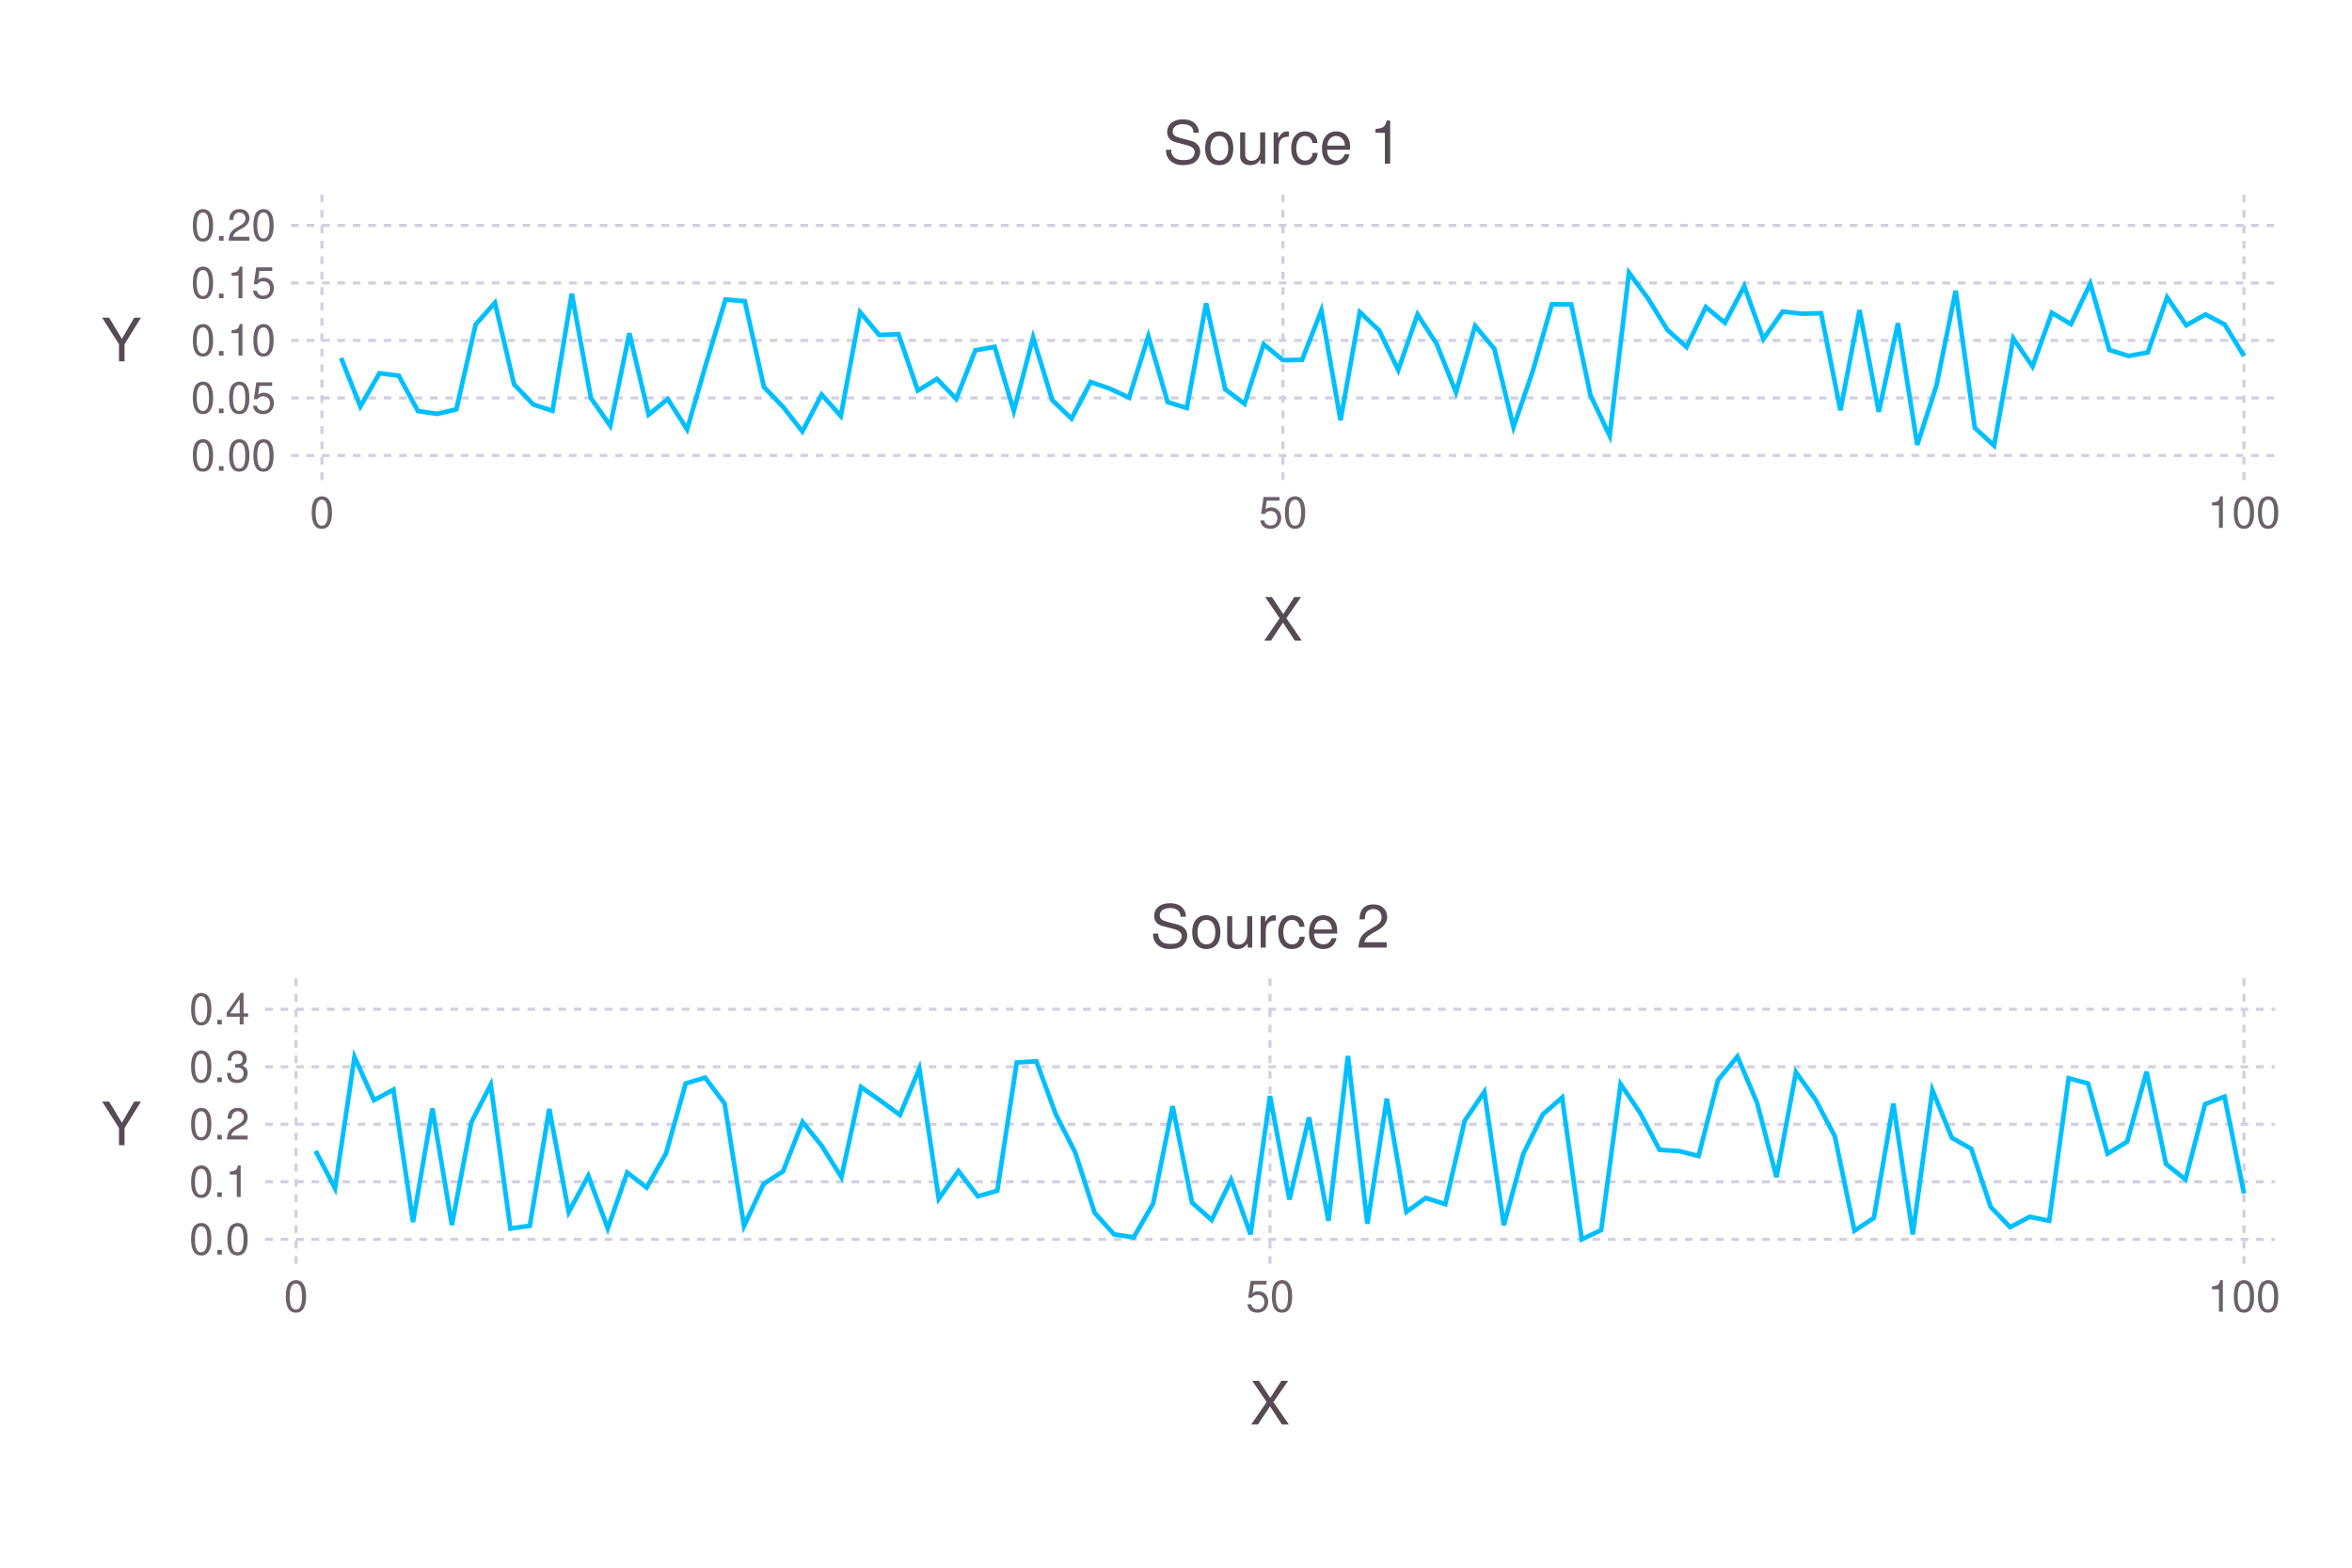
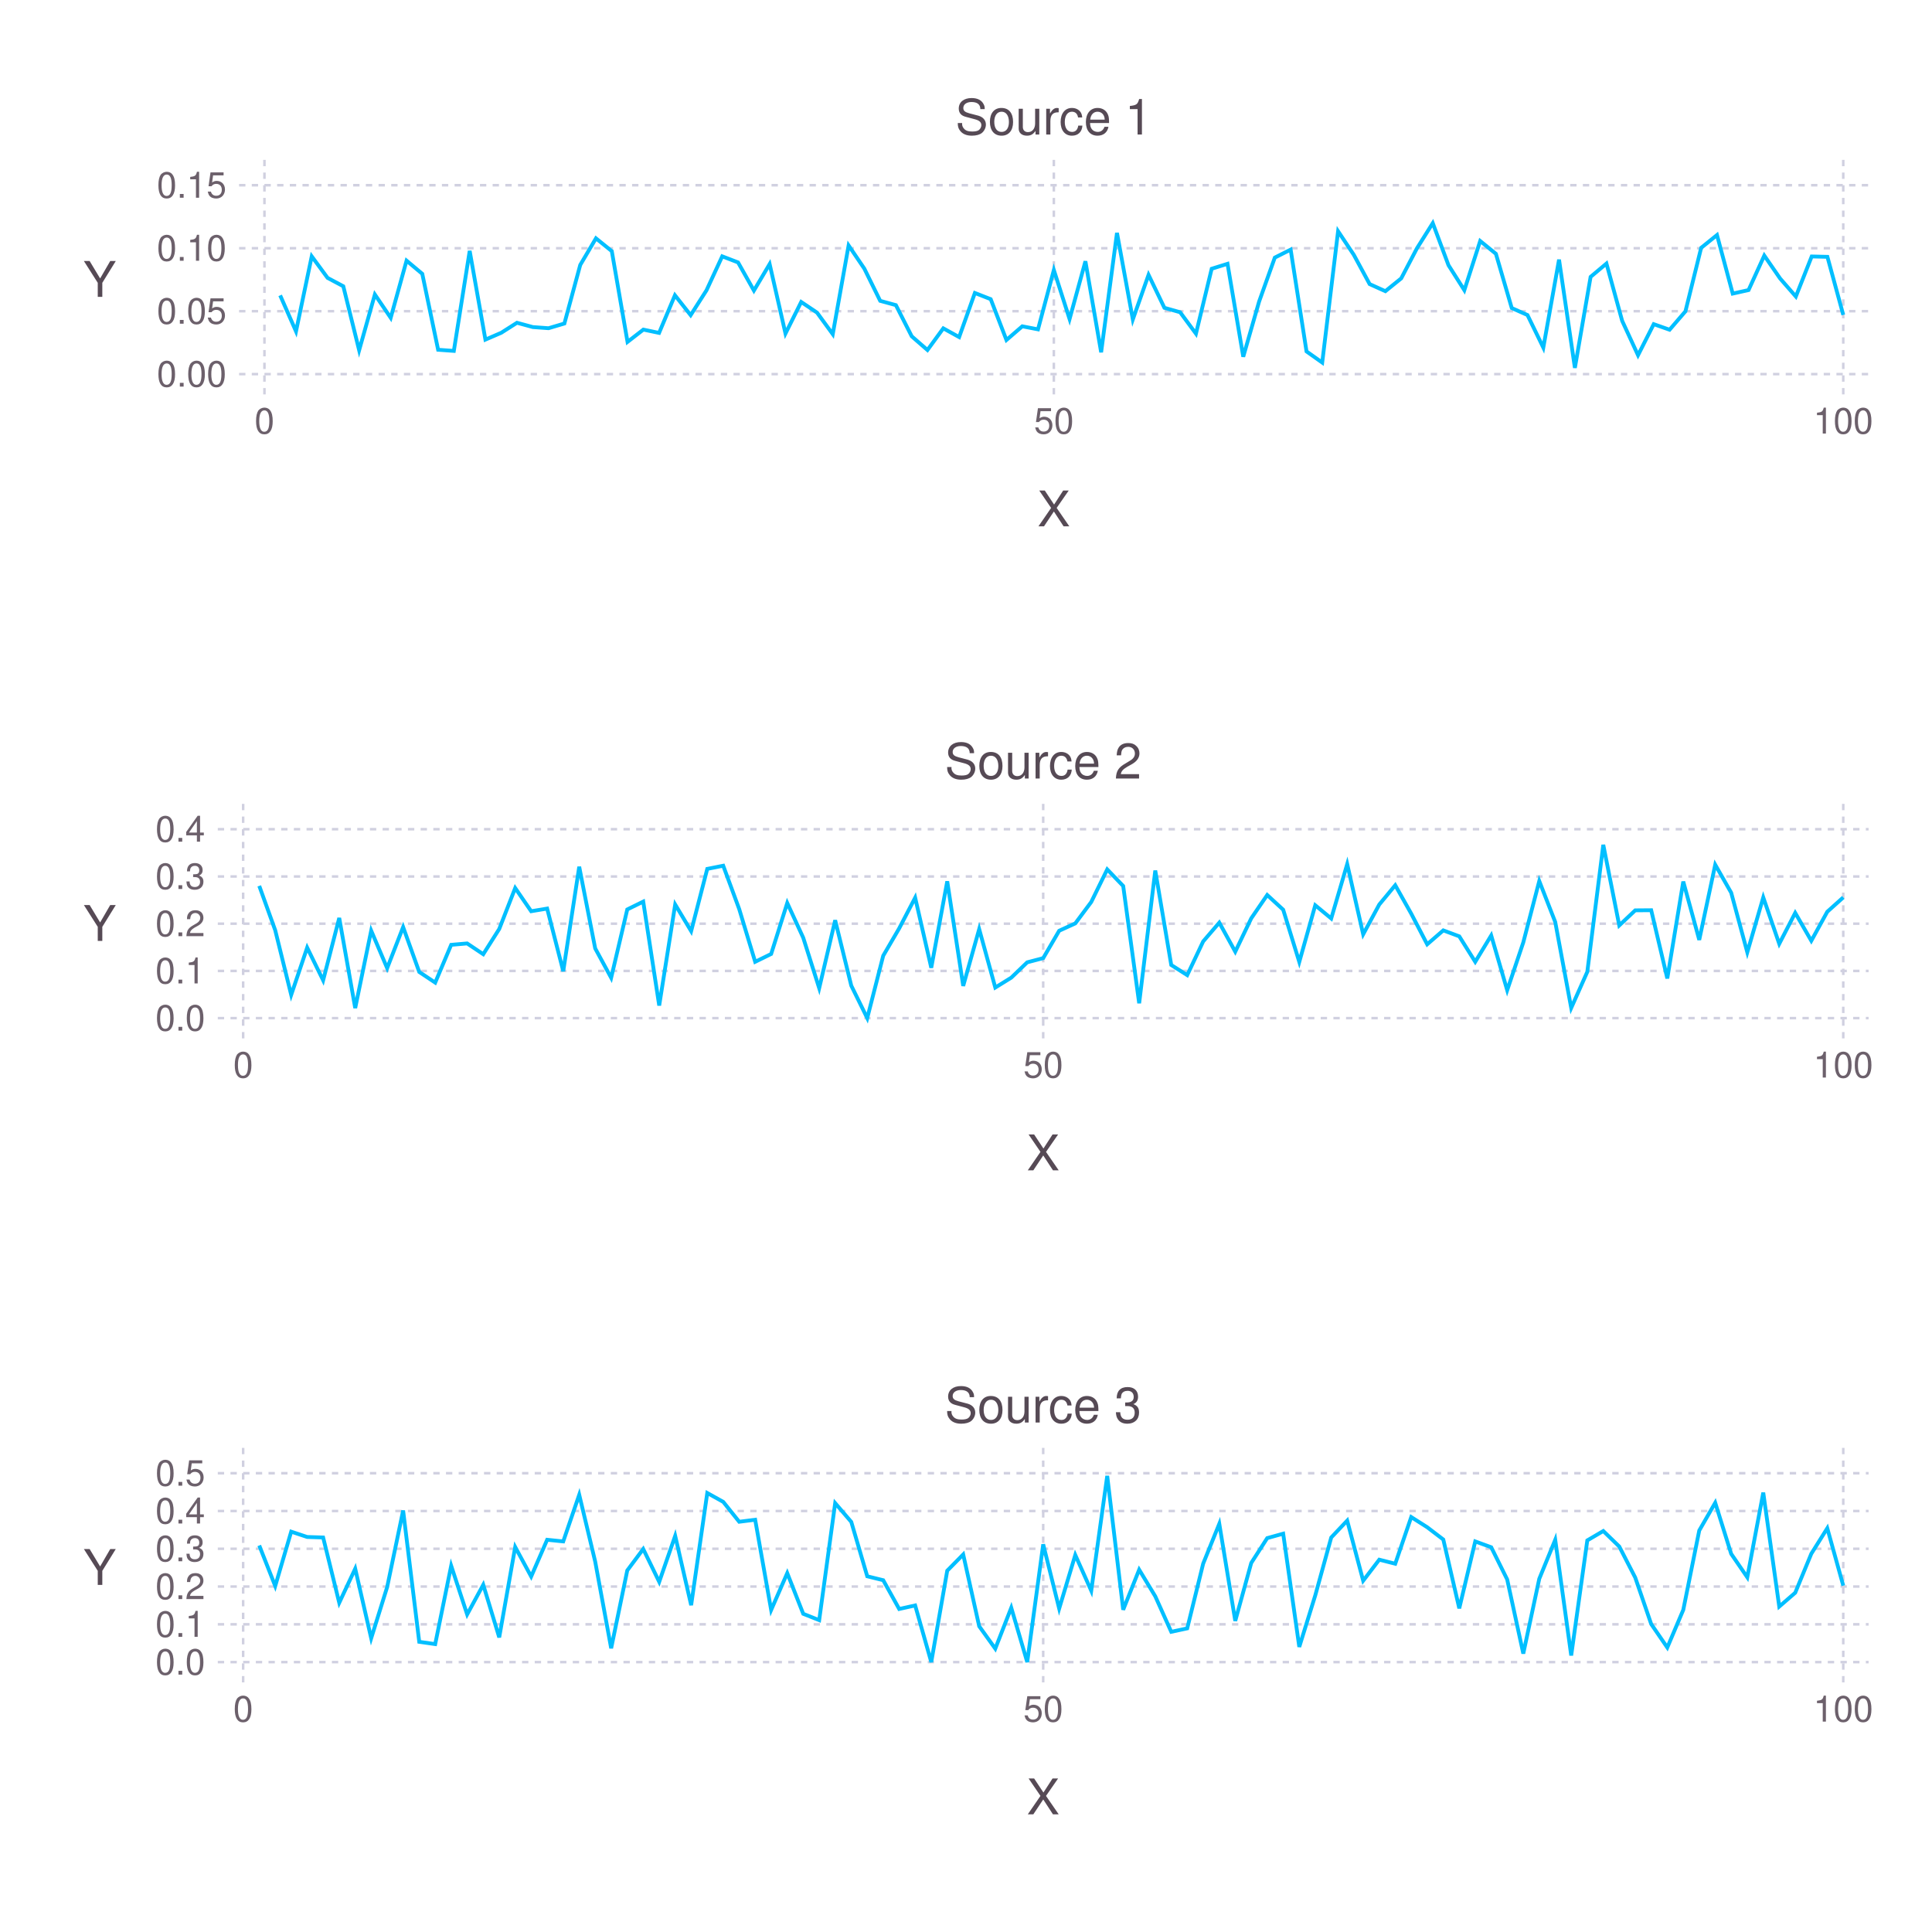
- <svg xmlns="http://www.w3.org/2000/svg" version="1.2" width="152.4mm" height="101.6mm" viewBox="0 0 152.4 101.6" stroke="none" fill="#000000" stroke-width="0.3" font-size="3.88">
-   <g class="plotroot xscalable yscalable" id="img-e33a5a0b-1">
-     <g font-size="3.88" font-family="'PT Sans','Helvetica Neue','Helvetica',sans-serif" fill="#564A55" stroke="#000000" stroke-opacity="0.000" id="img-e33a5a0b-2">
+ <svg xmlns="http://www.w3.org/2000/svg" version="1.2" width="152.4mm" height="152.4mm" viewBox="0 0 152.4 152.4" stroke="none" fill="#000000" stroke-width="0.3" font-size="3.88">
+   <g class="plotroot xscalable yscalable" id="img-bf4c7a96-1">
+     <g font-size="3.88" font-family="'PT Sans','Helvetica Neue','Helvetica',sans-serif" fill="#564A55" stroke="#000000" stroke-opacity="0.000" id="img-bf4c7a96-2">
+       <text x="82.29" y="140.79" text-anchor="middle" dy="0.6em">X</text>
+     </g>
+     <g class="guide xlabels" font-size="2.82" font-family="'PT Sans Caption','Helvetica Neue','Helvetica',sans-serif" fill="#6C606B" id="img-bf4c7a96-3">
+       <text x="19.18" y="134.11" text-anchor="middle" dy="0.6em">0</text>
+       <text x="82.29" y="134.11" text-anchor="middle" dy="0.6em">50</text>
+       <text x="145.4" y="134.11" text-anchor="middle" dy="0.6em">100</text>
+     </g>
+     <g clip-path="url(#img-bf4c7a96-4)">
+       <g id="img-bf4c7a96-5">
+         <g pointer-events="visible" opacity="1" fill="#000000" fill-opacity="0.000" stroke="#000000" stroke-opacity="0.000" class="guide background" id="img-bf4c7a96-6">
+           <rect x="17.18" y="114.21" width="130.22" height="18.9" />
+         </g>
+         <g class="guide ygridlines xfixed" stroke-dasharray="0.5,0.5" stroke-width="0.2" stroke="#D0D0E0" id="img-bf4c7a96-7">
+           <path fill="none" d="M17.18,131.11 L 147.4 131.11" />
+           <path fill="none" d="M17.18,128.13 L 147.4 128.13" />
+           <path fill="none" d="M17.18,125.15 L 147.4 125.15" />
+           <path fill="none" d="M17.18,122.17 L 147.4 122.17" />
+           <path fill="none" d="M17.18,119.19 L 147.4 119.19" />
+           <path fill="none" d="M17.18,116.21 L 147.4 116.21" />
+         </g>
+         <g class="guide xgridlines yfixed" stroke-dasharray="0.5,0.5" stroke-width="0.2" stroke="#D0D0E0" id="img-bf4c7a96-8">
+           <path fill="none" d="M19.18,114.21 L 19.18 133.11" />
+           <path fill="none" d="M82.29,114.21 L 82.29 133.11" />
+           <path fill="none" d="M145.4,114.21 L 145.4 133.11" />
+         </g>
+         <g class="plotpanel" id="img-bf4c7a96-9">
+           <g stroke-width="0.3" fill="#000000" fill-opacity="0.000" class="geometry" stroke-dasharray="none" stroke="#00BFFF" id="img-bf4c7a96-10">
+             <path fill="none" d="M20.45,121.91 L 21.71 125.11 22.97 120.82 24.23 121.24 25.49 121.28 26.76 126.43 28.02 123.74 29.28 129.23 30.54 125.19 31.8 119.15 33.07 129.51 34.33 129.69 35.59 123.51 36.85 127.35 38.12 125.01 39.38 129.16 40.64 122.03 41.9 124.36 43.16 121.46 44.43 121.59 45.69 117.91 46.95 123.18 48.21 130.02 49.48 123.88 50.74 122.19 52 124.78 53.26 121.15 54.52 126.62 55.79 117.77 57.05 118.47 58.31 120.04 59.57 119.88 60.83 127 62.1 124.09 63.36 127.3 64.62 127.8 65.88 118.57 67.15 120.05 68.41 124.34 69.67 124.65 70.93 126.92 72.19 126.64 73.46 131.11 74.72 123.9 75.98 122.62 77.24 128.28 78.51 130.05 79.77 126.82 81.03 131.11 82.29 121.82 83.55 126.89 84.82 122.66 86.08 125.48 87.34 116.42 88.6 126.98 89.86 123.82 91.13 125.92 92.39 128.72 93.65 128.45 94.91 123.34 96.18 120.2 97.44 127.86 98.7 123.29 99.96 121.33 101.22 120.98 102.49 129.91 103.75 125.85 105.01 121.28 106.27 119.95 107.53 124.69 108.8 123.03 110.06 123.35 111.32 119.67 112.58 120.47 113.85 121.44 115.11 126.87 116.37 121.59 117.63 122.05 118.89 124.59 120.16 130.44 121.42 124.54 122.68 121.46 123.94 130.59 125.21 121.51 126.47 120.77 127.73 121.99 128.99 124.44 130.25 128.11 131.52 129.96 132.78 126.99 134.04 120.73 135.3 118.54 136.56 122.57 137.83 124.42 139.09 117.74 140.35 126.73 141.61 125.64 142.88 122.56 144.14 120.55 145.4 125.08" />
+           </g>
+         </g>
+       </g>
+     </g>
+     <g class="guide ylabels" font-size="2.82" font-family="'PT Sans Caption','Helvetica Neue','Helvetica',sans-serif" fill="#6C606B" id="img-bf4c7a96-11">
+       <text x="16.18" y="131.11" text-anchor="end" dy="0.35em">0.0</text>
+       <text x="16.18" y="128.13" text-anchor="end" dy="0.35em">0.1</text>
+       <text x="16.18" y="125.15" text-anchor="end" dy="0.35em">0.2</text>
+       <text x="16.18" y="122.17" text-anchor="end" dy="0.35em">0.3</text>
+       <text x="16.18" y="119.19" text-anchor="end" dy="0.35em">0.4</text>
+       <text x="16.18" y="116.21" text-anchor="end" dy="0.35em">0.5</text>
+     </g>
+     <g font-size="3.88" font-family="'PT Sans','Helvetica Neue','Helvetica',sans-serif" fill="#564A55" stroke="#000000" stroke-opacity="0.000" id="img-bf4c7a96-12">
+       <text x="9.16" y="123.66" text-anchor="end" dy="0.35em">Y</text>
+     </g>
+     <g font-size="3.88" font-family="'PT Sans','Helvetica Neue','Helvetica',sans-serif" fill="#564A55" stroke="#000000" stroke-opacity="0.000" id="img-bf4c7a96-13">
+       <text x="82.29" y="112.21" text-anchor="middle">Source 3</text>
+     </g>
+   </g>
+   <g class="plotroot xscalable yscalable" id="img-bf4c7a96-14">
+     <g font-size="3.88" font-family="'PT Sans','Helvetica Neue','Helvetica',sans-serif" fill="#564A55" stroke="#000000" stroke-opacity="0.000" id="img-bf4c7a96-15">
      <text x="82.29" y="89.99" text-anchor="middle" dy="0.6em">X</text>
    </g>
-     <g class="guide xlabels" font-size="2.82" font-family="'PT Sans Caption','Helvetica Neue','Helvetica',sans-serif" fill="#6C606B" id="img-e33a5a0b-3">
-       <text x="19.18" y="83.32" text-anchor="middle" dy="0.6em">0</text>
-       <text x="82.29" y="83.32" text-anchor="middle" dy="0.6em">50</text>
-       <text x="145.4" y="83.32" text-anchor="middle" dy="0.6em">100</text>
+     <g class="guide xlabels" font-size="2.82" font-family="'PT Sans Caption','Helvetica Neue','Helvetica',sans-serif" fill="#6C606B" id="img-bf4c7a96-16">
+       <text x="19.18" y="83.31" text-anchor="middle" dy="0.6em">0</text>
+       <text x="82.29" y="83.31" text-anchor="middle" dy="0.6em">50</text>
+       <text x="145.4" y="83.31" text-anchor="middle" dy="0.6em">100</text>
    </g>
-     <g clip-path="url(#img-e33a5a0b-4)">
-       <g id="img-e33a5a0b-5">
-         <g pointer-events="visible" opacity="1" fill="#000000" fill-opacity="0.000" stroke="#000000" stroke-opacity="0.000" class="guide background" id="img-e33a5a0b-6">
+     <g clip-path="url(#img-bf4c7a96-17)">
+       <g id="img-bf4c7a96-18">
+         <g pointer-events="visible" opacity="1" fill="#000000" fill-opacity="0.000" stroke="#000000" stroke-opacity="0.000" class="guide background" id="img-bf4c7a96-19">
          <rect x="17.18" y="63.41" width="130.22" height="18.9" />
        </g>
-         <g class="guide ygridlines xfixed" stroke-dasharray="0.5,0.5" stroke-width="0.2" stroke="#D0D0E0" id="img-e33a5a0b-7">
-           <path fill="none" d="M17.18,80.32 L 147.4 80.32" />
+         <g class="guide ygridlines xfixed" stroke-dasharray="0.5,0.5" stroke-width="0.2" stroke="#D0D0E0" id="img-bf4c7a96-20">
+           <path fill="none" d="M17.18,80.31 L 147.4 80.31" />
          <path fill="none" d="M17.18,76.59 L 147.4 76.59" />
          <path fill="none" d="M17.18,72.86 L 147.4 72.86" />
          <path fill="none" d="M17.18,69.14 L 147.4 69.14" />
          <path fill="none" d="M17.18,65.41 L 147.4 65.41" />
        </g>
-         <g class="guide xgridlines yfixed" stroke-dasharray="0.5,0.5" stroke-width="0.2" stroke="#D0D0E0" id="img-e33a5a0b-8">
-           <path fill="none" d="M19.18,63.41 L 19.18 82.32" />
-           <path fill="none" d="M82.29,63.41 L 82.29 82.32" />
-           <path fill="none" d="M145.4,63.41 L 145.4 82.32" />
+         <g class="guide xgridlines yfixed" stroke-dasharray="0.5,0.5" stroke-width="0.2" stroke="#D0D0E0" id="img-bf4c7a96-21">
+           <path fill="none" d="M19.18,63.41 L 19.18 82.31" />
+           <path fill="none" d="M82.29,63.41 L 82.29 82.31" />
+           <path fill="none" d="M145.4,63.41 L 145.4 82.31" />
        </g>
-         <g class="plotpanel" id="img-e33a5a0b-9">
-           <g stroke-width="0.3" fill="#000000" fill-opacity="0.000" class="geometry" stroke-dasharray="none" stroke="#00BFFF" id="img-e33a5a0b-10">
-             <path fill="none" d="M20.45,74.59 L 21.71 77.01 22.97 68.5 24.23 71.3 25.49 70.62 26.76 79.2 28.02 71.84 29.28 79.39 30.54 72.73 31.8 70.29 33.07 79.62 34.33 79.44 35.59 71.87 36.85 78.56 38.12 76.2 39.38 79.61 40.64 75.99 41.9 76.96 43.16 74.74 44.43 70.22 45.69 69.84 46.95 71.52 48.21 79.45 49.48 76.73 50.74 75.91 52 72.71 53.26 74.28 54.52 76.29 55.79 70.45 57.05 71.33 58.31 72.26 59.57 69.25 60.83 77.69 62.1 75.89 63.36 77.53 64.62 77.17 65.88 68.86 67.15 68.78 68.41 72.21 69.67 74.69 70.93 78.6 72.19 80 73.46 80.19 74.72 78 75.98 71.69 77.24 77.94 78.51 79.07 79.77 76.46 81.03 80 82.29 71.03 83.55 77.74 84.82 72.42 86.08 79.12 87.34 68.44 88.6 79.31 89.86 71.2 91.13 78.54 92.39 77.64 93.65 78.04 94.91 72.63 96.18 70.76 97.44 79.4 98.7 74.79 99.96 72.23 101.22 71.13 102.49 80.32 103.75 79.72 105.01 70.26 106.27 72.12 107.53 74.52 108.8 74.6 110.06 74.92 111.32 70 112.58 68.47 113.85 71.47 115.11 76.29 116.37 69.49 117.63 71.25 118.89 73.64 120.16 79.76 121.42 78.93 122.68 71.52 123.94 80 125.21 70.65 126.47 73.74 127.73 74.45 128.99 78.22 130.25 79.53 131.52 78.86 132.78 79.11 134.04 69.88 135.3 70.22 136.56 74.77 137.83 73.99 139.09 69.46 140.35 75.44 141.61 76.44 142.88 71.56 144.14 71.07 145.4 77.35" />
+         <g class="plotpanel" id="img-bf4c7a96-22">
+           <g stroke-width="0.3" fill="#000000" fill-opacity="0.000" class="geometry" stroke-dasharray="none" stroke="#00BFFF" id="img-bf4c7a96-23">
+             <path fill="none" d="M20.45,69.88 L 21.71 73.38 22.97 78.48 24.23 74.75 25.49 77.33 26.76 72.41 28.02 79.52 29.28 73.41 30.54 76.37 31.8 73.13 33.07 76.67 34.33 77.51 35.59 74.53 36.85 74.42 38.12 75.27 39.38 73.28 40.64 70.05 41.9 71.88 43.16 71.67 44.43 76.61 45.69 68.37 46.95 74.81 48.21 77.13 49.48 71.74 50.74 71.12 52 79.32 53.26 71.35 54.52 73.45 55.79 68.54 57.05 68.29 58.31 71.71 59.57 75.87 60.83 75.25 62.1 71.23 63.36 73.97 64.62 77.95 65.88 72.59 67.15 77.75 68.41 80.31 69.67 75.39 70.93 73.23 72.19 70.81 73.46 76.34 74.72 69.52 75.98 77.77 77.24 73.29 78.51 77.9 79.77 77.12 81.03 75.91 82.29 75.58 83.55 73.42 84.82 72.84 86.08 71.15 87.34 68.58 88.6 69.89 89.86 79.14 91.13 68.67 92.39 76.12 93.65 76.92 94.91 74.26 96.18 72.78 97.44 75.07 98.7 72.44 99.96 70.6 101.22 71.76 102.49 75.88 103.75 71.41 105.01 72.45 106.27 68.16 107.53 73.7 108.8 71.35 110.06 69.83 111.32 72.07 112.58 74.49 113.85 73.39 115.11 73.86 116.37 75.87 117.63 73.79 118.89 78.11 120.16 74.34 121.42 69.5 122.68 72.73 123.94 79.51 125.21 76.66 126.47 66.64 127.73 73 128.99 71.81 130.25 71.8 131.52 77.18 132.78 69.54 134.04 74.14 135.3 68.21 136.56 70.42 137.83 75.12 139.09 70.79 140.35 74.45 141.61 72.01 142.88 74.21 144.14 71.92 145.4 70.79" />
          </g>
        </g>
      </g>
    </g>
-     <g class="guide ylabels" font-size="2.82" font-family="'PT Sans Caption','Helvetica Neue','Helvetica',sans-serif" fill="#6C606B" id="img-e33a5a0b-11">
-       <text x="16.18" y="80.32" text-anchor="end" dy="0.35em">0.0</text>
+     <g class="guide ylabels" font-size="2.82" font-family="'PT Sans Caption','Helvetica Neue','Helvetica',sans-serif" fill="#6C606B" id="img-bf4c7a96-24">
+       <text x="16.18" y="80.31" text-anchor="end" dy="0.35em">0.0</text>
      <text x="16.18" y="76.59" text-anchor="end" dy="0.35em">0.1</text>
      <text x="16.18" y="72.86" text-anchor="end" dy="0.35em">0.2</text>
      <text x="16.18" y="69.14" text-anchor="end" dy="0.35em">0.3</text>
      <text x="16.18" y="65.41" text-anchor="end" dy="0.35em">0.4</text>
    </g>
-     <g font-size="3.88" font-family="'PT Sans','Helvetica Neue','Helvetica',sans-serif" fill="#564A55" stroke="#000000" stroke-opacity="0.000" id="img-e33a5a0b-12">
+     <g font-size="3.88" font-family="'PT Sans','Helvetica Neue','Helvetica',sans-serif" fill="#564A55" stroke="#000000" stroke-opacity="0.000" id="img-bf4c7a96-25">
      <text x="9.16" y="72.86" text-anchor="end" dy="0.35em">Y</text>
    </g>
-     <g font-size="3.88" font-family="'PT Sans','Helvetica Neue','Helvetica',sans-serif" fill="#564A55" stroke="#000000" stroke-opacity="0.000" id="img-e33a5a0b-13">
+     <g font-size="3.88" font-family="'PT Sans','Helvetica Neue','Helvetica',sans-serif" fill="#564A55" stroke="#000000" stroke-opacity="0.000" id="img-bf4c7a96-26">
      <text x="82.29" y="61.41" text-anchor="middle">Source 2</text>
    </g>
  </g>
-   <g class="plotroot xscalable yscalable" id="img-e33a5a0b-14">
-     <g font-size="3.88" font-family="'PT Sans','Helvetica Neue','Helvetica',sans-serif" fill="#564A55" stroke="#000000" stroke-opacity="0.000" id="img-e33a5a0b-15">
+   <g class="plotroot xscalable yscalable" id="img-bf4c7a96-27">
+     <g font-size="3.88" font-family="'PT Sans','Helvetica Neue','Helvetica',sans-serif" fill="#564A55" stroke="#000000" stroke-opacity="0.000" id="img-bf4c7a96-28">
      <text x="83.13" y="39.19" text-anchor="middle" dy="0.6em">X</text>
    </g>
-     <g class="guide xlabels" font-size="2.82" font-family="'PT Sans Caption','Helvetica Neue','Helvetica',sans-serif" fill="#6C606B" id="img-e33a5a0b-16">
-       <text x="20.86" y="32.52" text-anchor="middle" dy="0.6em">0</text>
-       <text x="83.13" y="32.52" text-anchor="middle" dy="0.6em">50</text>
-       <text x="145.4" y="32.52" text-anchor="middle" dy="0.6em">100</text>
+     <g class="guide xlabels" font-size="2.82" font-family="'PT Sans Caption','Helvetica Neue','Helvetica',sans-serif" fill="#6C606B" id="img-bf4c7a96-29">
+       <text x="20.86" y="32.51" text-anchor="middle" dy="0.6em">0</text>
+       <text x="83.13" y="32.51" text-anchor="middle" dy="0.6em">50</text>
+       <text x="145.4" y="32.51" text-anchor="middle" dy="0.6em">100</text>
    </g>
-     <g clip-path="url(#img-e33a5a0b-17)">
-       <g id="img-e33a5a0b-18">
-         <g pointer-events="visible" opacity="1" fill="#000000" fill-opacity="0.000" stroke="#000000" stroke-opacity="0.000" class="guide background" id="img-e33a5a0b-19">
+     <g clip-path="url(#img-bf4c7a96-30)">
+       <g id="img-bf4c7a96-31">
+         <g pointer-events="visible" opacity="1" fill="#000000" fill-opacity="0.000" stroke="#000000" stroke-opacity="0.000" class="guide background" id="img-bf4c7a96-32">
          <rect x="18.86" y="12.61" width="128.54" height="18.9" />
        </g>
-         <g class="guide ygridlines xfixed" stroke-dasharray="0.5,0.5" stroke-width="0.2" stroke="#D0D0E0" id="img-e33a5a0b-20">
-           <path fill="none" d="M18.86,29.52 L 147.4 29.52" />
-           <path fill="none" d="M18.86,25.79 L 147.4 25.79" />
-           <path fill="none" d="M18.86,22.06 L 147.4 22.06" />
-           <path fill="none" d="M18.86,18.34 L 147.4 18.34" />
+         <g class="guide ygridlines xfixed" stroke-dasharray="0.5,0.5" stroke-width="0.2" stroke="#D0D0E0" id="img-bf4c7a96-33">
+           <path fill="none" d="M18.86,29.51 L 147.4 29.51" />
+           <path fill="none" d="M18.86,24.55 L 147.4 24.55" />
+           <path fill="none" d="M18.86,19.58 L 147.4 19.58" />
          <path fill="none" d="M18.86,14.61 L 147.4 14.61" />
        </g>
-         <g class="guide xgridlines yfixed" stroke-dasharray="0.5,0.5" stroke-width="0.2" stroke="#D0D0E0" id="img-e33a5a0b-21">
-           <path fill="none" d="M20.86,12.61 L 20.86 31.52" />
-           <path fill="none" d="M83.13,12.61 L 83.13 31.52" />
-           <path fill="none" d="M145.4,12.61 L 145.4 31.52" />
+         <g class="guide xgridlines yfixed" stroke-dasharray="0.5,0.5" stroke-width="0.2" stroke="#D0D0E0" id="img-bf4c7a96-34">
+           <path fill="none" d="M20.86,12.61 L 20.86 31.51" />
+           <path fill="none" d="M83.13,12.61 L 83.13 31.51" />
+           <path fill="none" d="M145.4,12.61 L 145.4 31.51" />
        </g>
-         <g class="plotpanel" id="img-e33a5a0b-22">
-           <g stroke-width="0.3" fill="#000000" fill-opacity="0.000" class="geometry" stroke-dasharray="none" stroke="#00BFFF" id="img-e33a5a0b-23">
-             <path fill="none" d="M22.1,23.2 L 23.35 26.34 24.59 24.19 25.84 24.35 27.08 26.64 28.33 26.82 29.57 26.53 30.82 21.03 32.07 19.62 33.31 24.91 34.56 26.22 35.8 26.62 37.05 19.03 38.29 25.8 39.54 27.59 40.78 21.6 42.03 26.87 43.27 25.86 44.52 27.83 45.77 23.51 47.01 19.41 48.26 19.52 49.5 25.08 50.75 26.38 51.99 27.96 53.24 25.57 54.48 26.96 55.73 20.23 56.97 21.71 58.22 21.66 59.47 25.31 60.71 24.56 61.96 25.85 63.2 22.7 64.45 22.48 65.69 26.63 66.94 21.87 68.18 25.93 69.43 27.13 70.67 24.76 71.92 25.19 73.16 25.77 74.41 21.79 75.66 26.06 76.9 26.44 78.15 19.66 79.39 25.23 80.64 26.17 81.88 22.31 83.13 23.34 84.37 23.32 85.62 20.12 86.86 27.24 88.11 20.23 89.36 21.41 90.6 23.98 91.85 20.38 93.09 22.29 94.34 25.43 95.58 21.12 96.83 22.61 98.07 27.68 99.32 24.04 100.56 19.72 101.81 19.73 103.06 25.63 104.3 28.24 105.55 17.67 106.79 19.35 108.04 21.38 109.28 22.49 110.53 19.9 111.77 20.92 113.02 18.55 114.26 21.97 115.51 20.19 116.76 20.33 118 20.3 119.25 26.59 120.49 20.1 121.74 26.69 122.98 20.95 124.23 28.83 125.47 25 126.72 18.84 127.96 27.73 129.21 28.88 130.45 21.93 131.7 23.75 132.95 20.27 134.19 21.01 135.44 18.38 136.68 22.68 137.93 23.07 139.17 22.84 140.42 19.27 141.66 21.08 142.91 20.38 144.15 21.03 145.4 23.07" />
+         <g class="plotpanel" id="img-bf4c7a96-35">
+           <g stroke-width="0.3" fill="#000000" fill-opacity="0.000" class="geometry" stroke-dasharray="none" stroke="#00BFFF" id="img-bf4c7a96-36">
+             <path fill="none" d="M22.1,23.3 L 23.35 26.14 24.59 20.22 25.84 21.92 27.08 22.58 28.33 27.63 29.57 23.23 30.82 25.07 32.07 20.56 33.31 21.6 34.56 27.59 35.8 27.68 37.05 19.79 38.29 26.79 39.54 26.25 40.78 25.46 42.03 25.8 43.27 25.89 44.52 25.52 45.77 20.9 47.01 18.8 48.26 19.81 49.5 26.97 50.75 26 51.99 26.26 53.24 23.29 54.48 24.86 55.73 22.9 56.97 20.22 58.22 20.7 59.47 22.92 60.71 20.83 61.96 26.31 63.2 23.82 64.45 24.66 65.69 26.36 66.94 19.36 68.18 21.19 69.43 23.73 70.67 24.07 71.92 26.53 73.16 27.61 74.41 25.9 75.66 26.59 76.9 23.11 78.15 23.6 79.39 26.82 80.64 25.74 81.88 25.98 83.13 21.3 84.37 25.17 85.62 20.61 86.86 27.79 88.11 18.37 89.36 25.2 90.6 21.68 91.85 24.28 93.09 24.63 94.34 26.32 95.58 21.2 96.83 20.81 98.07 28.14 99.32 23.79 100.56 20.32 101.81 19.69 103.06 27.72 104.3 28.6 105.55 18.24 106.79 20.1 108.04 22.41 109.28 22.97 110.53 21.96 111.77 19.59 113.02 17.6 114.26 20.92 115.51 22.89 116.76 19.01 118 20.02 119.25 24.3 120.49 24.85 121.74 27.42 122.98 20.48 124.23 29.02 125.47 21.84 126.72 20.79 127.96 25.31 129.21 28.02 130.45 25.57 131.7 26.01 132.95 24.56 134.19 19.55 135.44 18.54 136.68 23.16 137.93 22.88 139.17 20.16 140.42 21.97 141.66 23.39 142.91 20.23 144.15 20.26 145.4 24.84" />
          </g>
        </g>
      </g>
    </g>
-     <g class="guide ylabels" font-size="2.82" font-family="'PT Sans Caption','Helvetica Neue','Helvetica',sans-serif" fill="#6C606B" id="img-e33a5a0b-24">
-       <text x="17.86" y="29.52" text-anchor="end" dy="0.35em">0.00</text>
-       <text x="17.86" y="25.79" text-anchor="end" dy="0.35em">0.05</text>
-       <text x="17.86" y="22.06" text-anchor="end" dy="0.35em">0.10</text>
-       <text x="17.86" y="18.34" text-anchor="end" dy="0.35em">0.15</text>
-       <text x="17.86" y="14.61" text-anchor="end" dy="0.35em">0.20</text>
+     <g class="guide ylabels" font-size="2.82" font-family="'PT Sans Caption','Helvetica Neue','Helvetica',sans-serif" fill="#6C606B" id="img-bf4c7a96-37">
+       <text x="17.86" y="29.51" text-anchor="end" dy="0.35em">0.00</text>
+       <text x="17.86" y="24.55" text-anchor="end" dy="0.35em">0.05</text>
+       <text x="17.86" y="19.58" text-anchor="end" dy="0.35em">0.10</text>
+       <text x="17.86" y="14.61" text-anchor="end" dy="0.35em">0.15</text>
    </g>
-     <g font-size="3.88" font-family="'PT Sans','Helvetica Neue','Helvetica',sans-serif" fill="#564A55" stroke="#000000" stroke-opacity="0.000" id="img-e33a5a0b-25">
+     <g font-size="3.88" font-family="'PT Sans','Helvetica Neue','Helvetica',sans-serif" fill="#564A55" stroke="#000000" stroke-opacity="0.000" id="img-bf4c7a96-38">
      <text x="9.16" y="22.06" text-anchor="end" dy="0.35em">Y</text>
    </g>
-     <g font-size="3.88" font-family="'PT Sans','Helvetica Neue','Helvetica',sans-serif" fill="#564A55" stroke="#000000" stroke-opacity="0.000" id="img-e33a5a0b-26">
+     <g font-size="3.88" font-family="'PT Sans','Helvetica Neue','Helvetica',sans-serif" fill="#564A55" stroke="#000000" stroke-opacity="0.000" id="img-bf4c7a96-39">
      <text x="83.13" y="10.61" text-anchor="middle">Source 1</text>
    </g>
  </g>
  <defs>
-     <clipPath id="img-e33a5a0b-4">
-       <path d="M17.18,63.41 L 147.4 63.41 147.4 82.32 17.18 82.32" />
+     <clipPath id="img-bf4c7a96-17">
+       <path d="M17.18,63.41 L 147.4 63.41 147.4 82.31 17.18 82.31" />
    </clipPath>
-     <clipPath id="img-e33a5a0b-17">
-       <path d="M18.86,12.61 L 147.4 12.61 147.4 31.52 18.86 31.52" />
+     <clipPath id="img-bf4c7a96-4">
+       <path d="M17.18,114.21 L 147.4 114.21 147.4 133.11 17.18 133.11" />
+     </clipPath>
+     <clipPath id="img-bf4c7a96-30">
+       <path d="M18.86,12.61 L 147.4 12.61 147.4 31.51 18.86 31.51" />
    </clipPath>
  </defs>
</svg>
